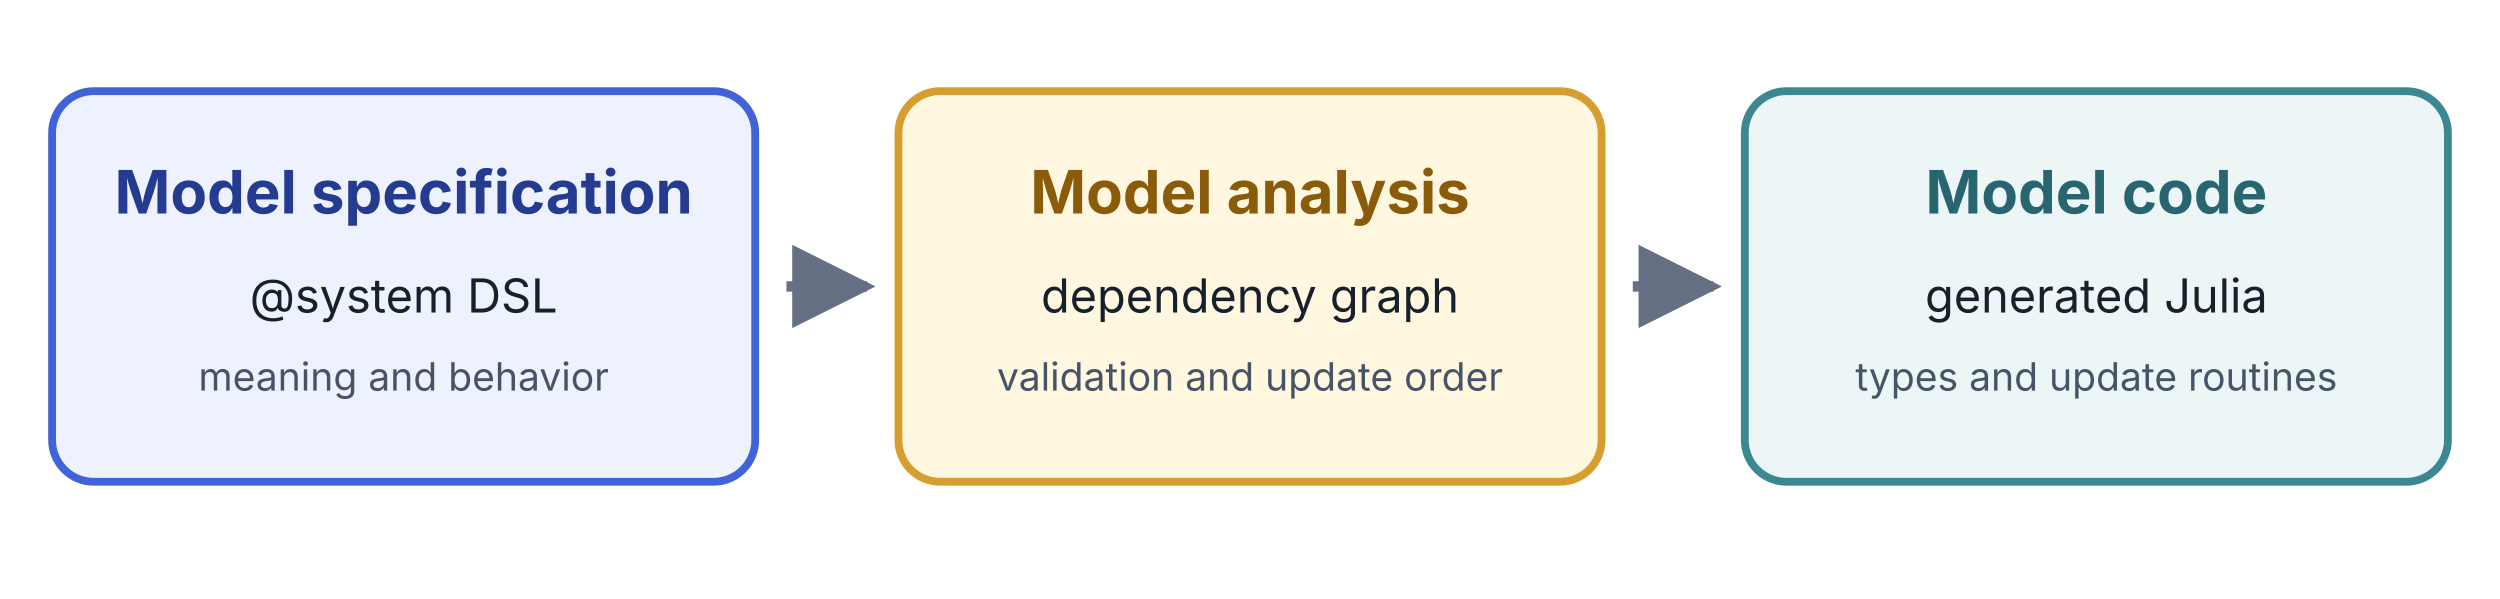
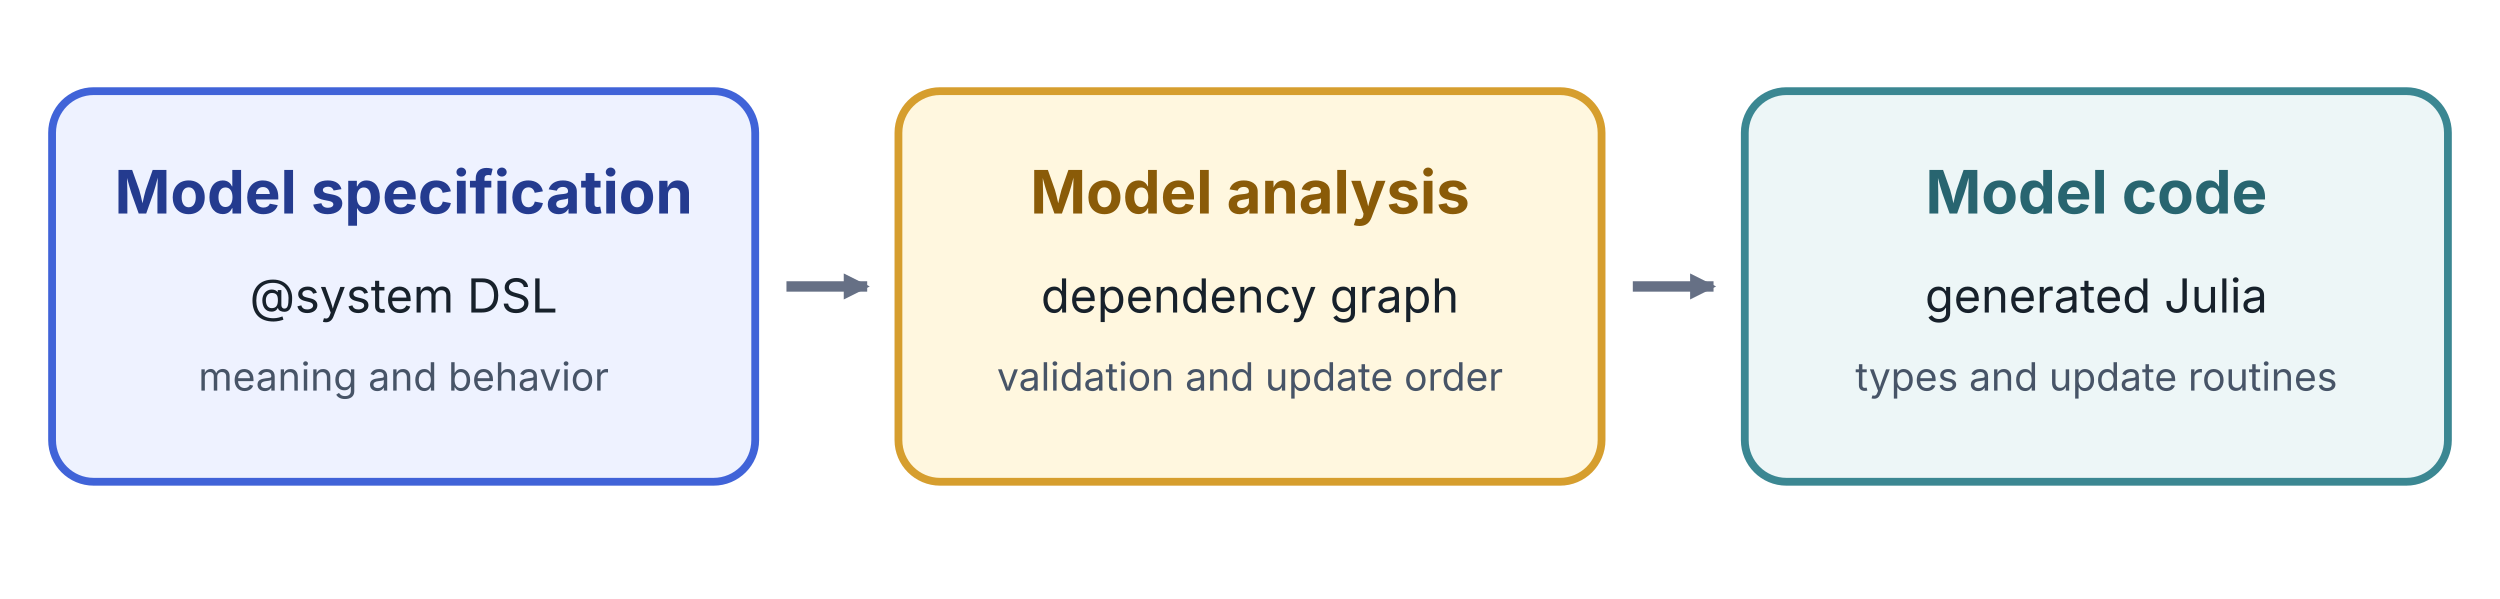
<svg xmlns="http://www.w3.org/2000/svg" viewBox="0 0 960 230" role="img" aria-labelledby="title desc">
  <defs>
-     <marker id="arrow" viewBox="0 0 10 10" refX="9" refY="5" markerWidth="8" markerHeight="8" orient="auto-start-reverse">
+     <marker id="arrow" viewBox="0 0 10 10" refX="9" refY="5" markerUnits="userSpaceOnUse" markerWidth="10" markerHeight="10" orient="auto-start-reverse">
      <path d="M 0 0 L 10 5 L 0 10 z" fill="#667085" />
    </marker>
  </defs>
  <g font-family="-apple-system, BlinkMacSystemFont, 'Segoe UI', sans-serif" text-anchor="middle">
    <rect x="20" y="35" width="270" height="150" rx="16" fill="#eef2ff" stroke="#4063d8" stroke-width="3" />
    <text x="155" y="82" fill="#243b8f" font-size="23" font-weight="700">Model specification</text>
    <text x="155" y="120" fill="#17212b" font-size="18">@system DSL</text>
    <text x="155" y="150" fill="#475467" font-size="15">meaning and behavior</text>
    <path d="M 302 110 H 333" fill="none" stroke="#667085" stroke-width="4" marker-end="url(#arrow)" />
    <rect x="345" y="35" width="270" height="150" rx="16" fill="#fff7df" stroke="#d69e2e" stroke-width="3" />
    <text x="480" y="82" fill="#8a5b08" font-size="23" font-weight="700">Model analysis</text>
    <text x="480" y="120" fill="#17212b" font-size="18">dependency graph</text>
    <text x="480" y="150" fill="#475467" font-size="15">validation and update order</text>
    <path d="M 627 110 H 658" fill="none" stroke="#667085" stroke-width="4" marker-end="url(#arrow)" />
    <rect x="670" y="35" width="270" height="150" rx="16" fill="#edf6f7" stroke="#3b8792" stroke-width="3" />
    <text x="805" y="82" fill="#286570" font-size="23" font-weight="700">Model code</text>
    <text x="805" y="120" fill="#17212b" font-size="18">generated Julia</text>
    <text x="805" y="150" fill="#475467" font-size="15">types and update routines</text>
  </g>
</svg>
